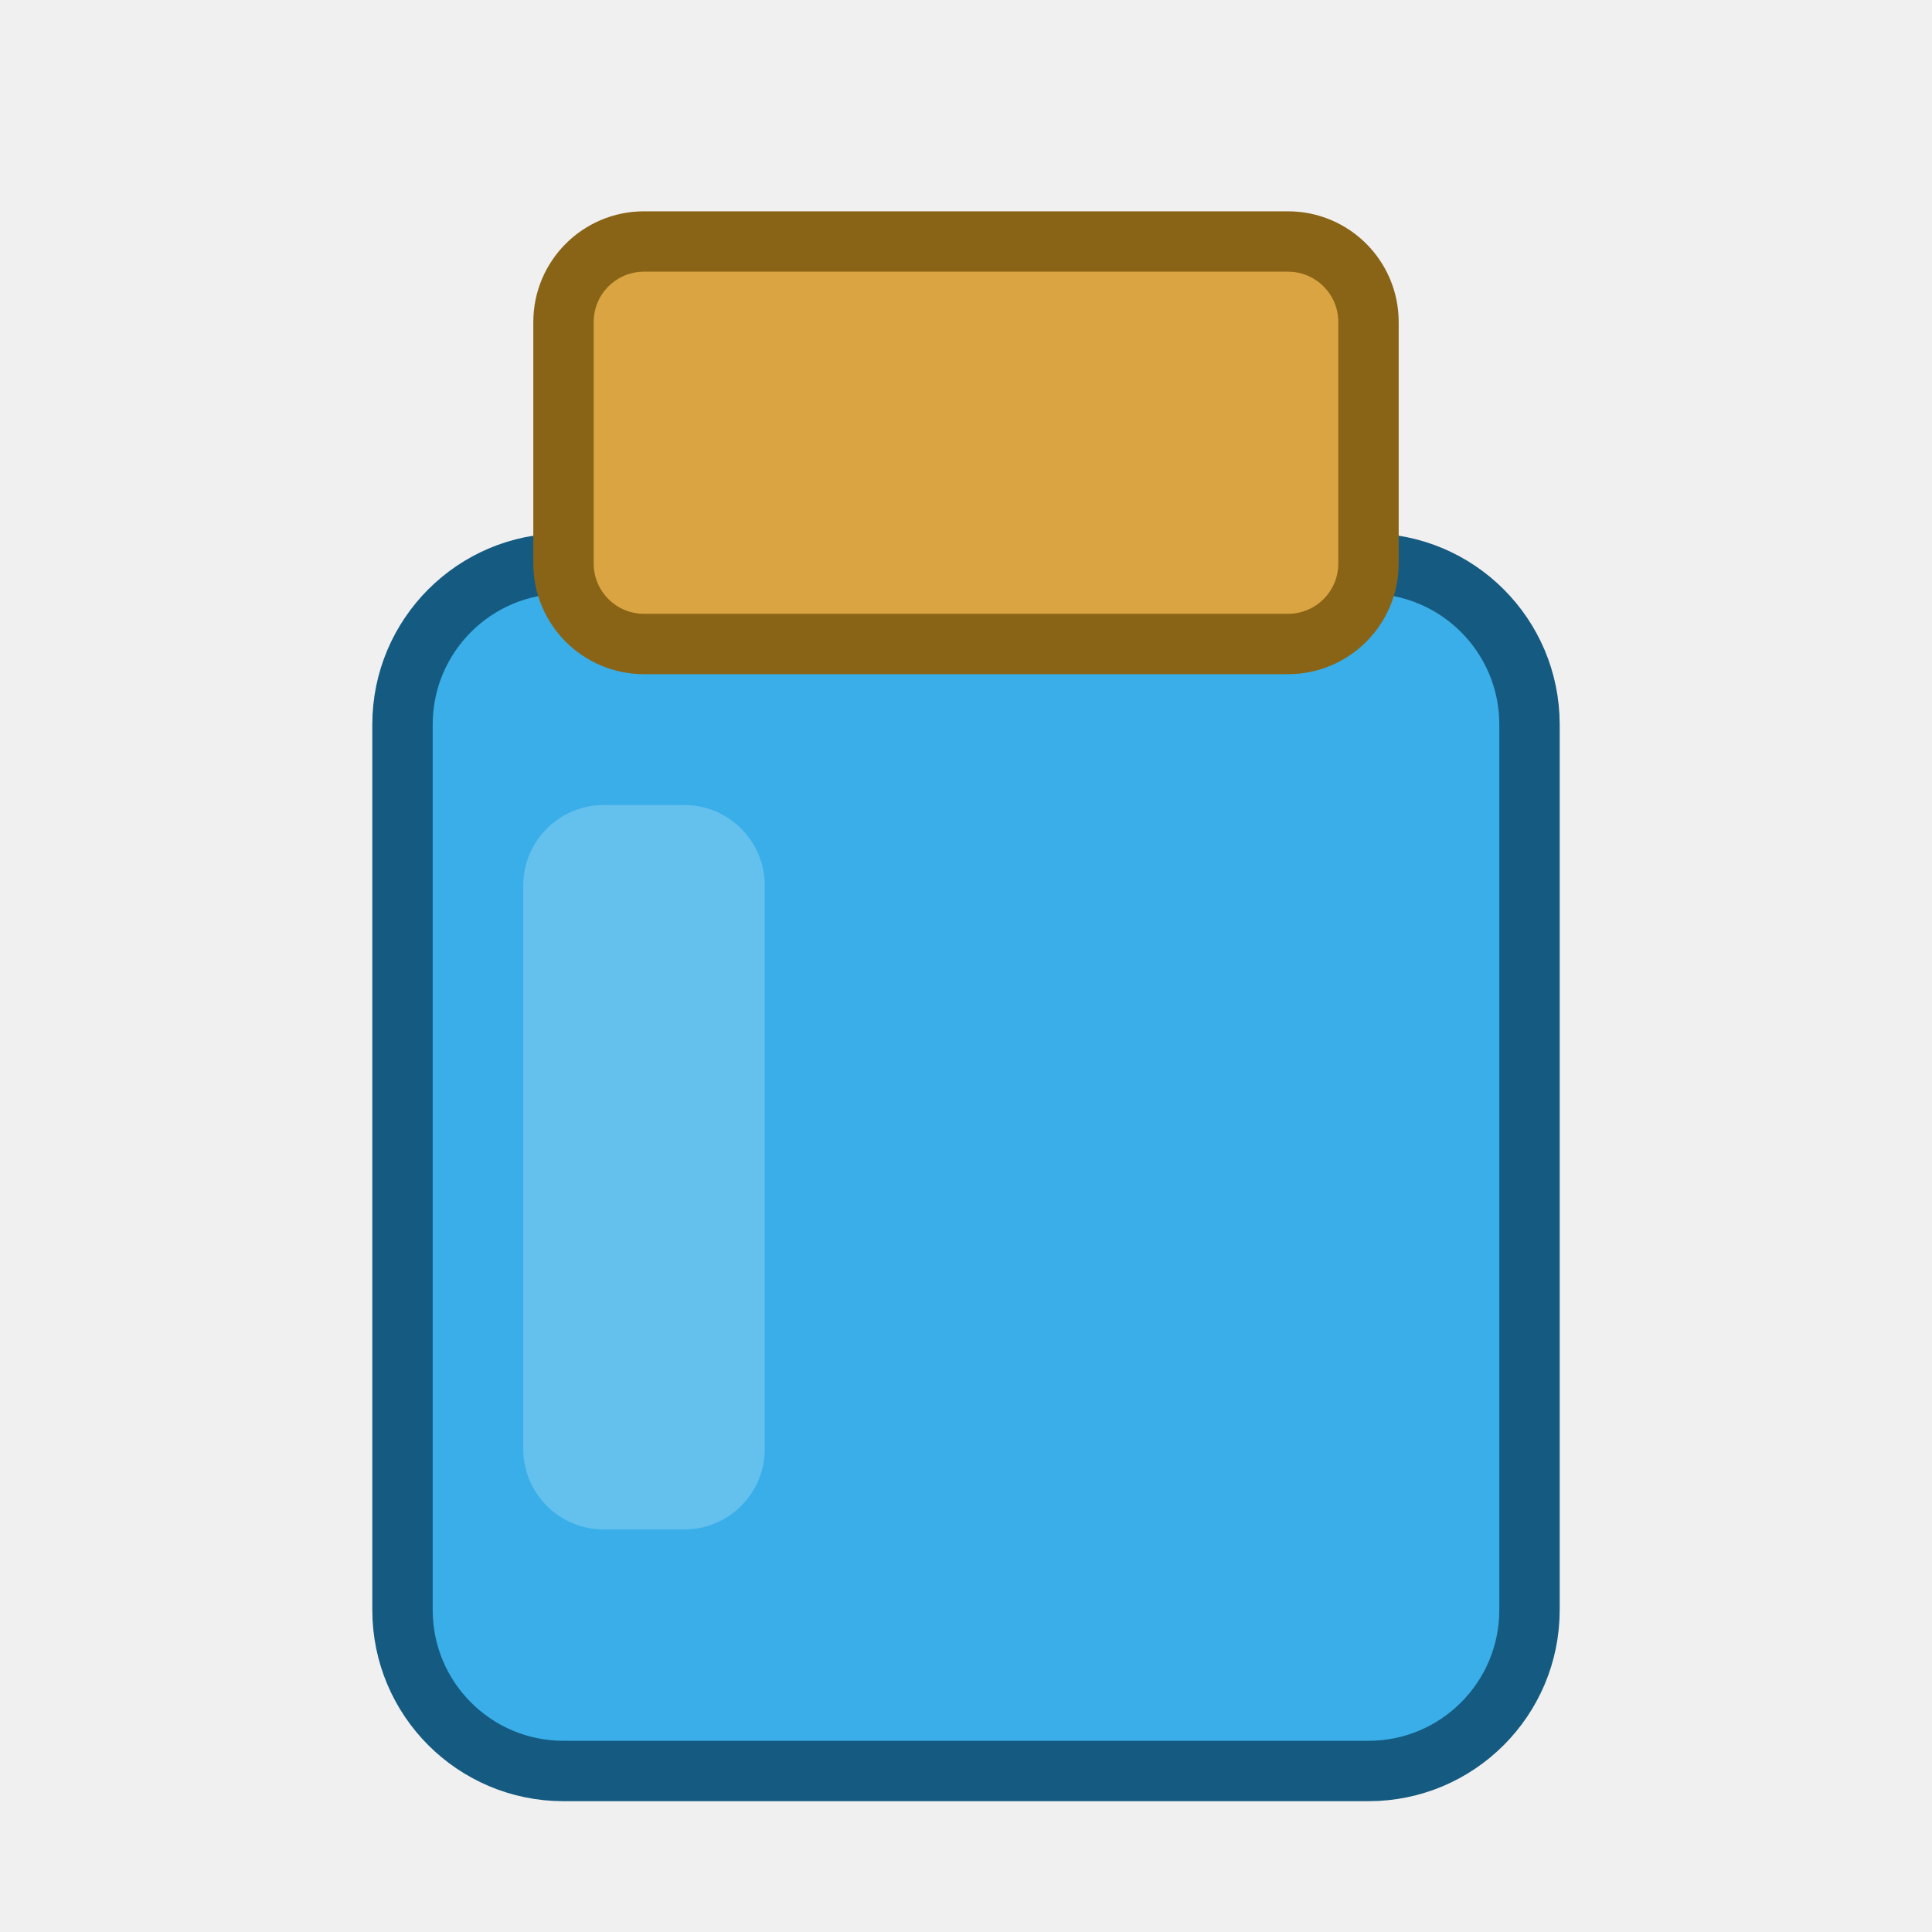
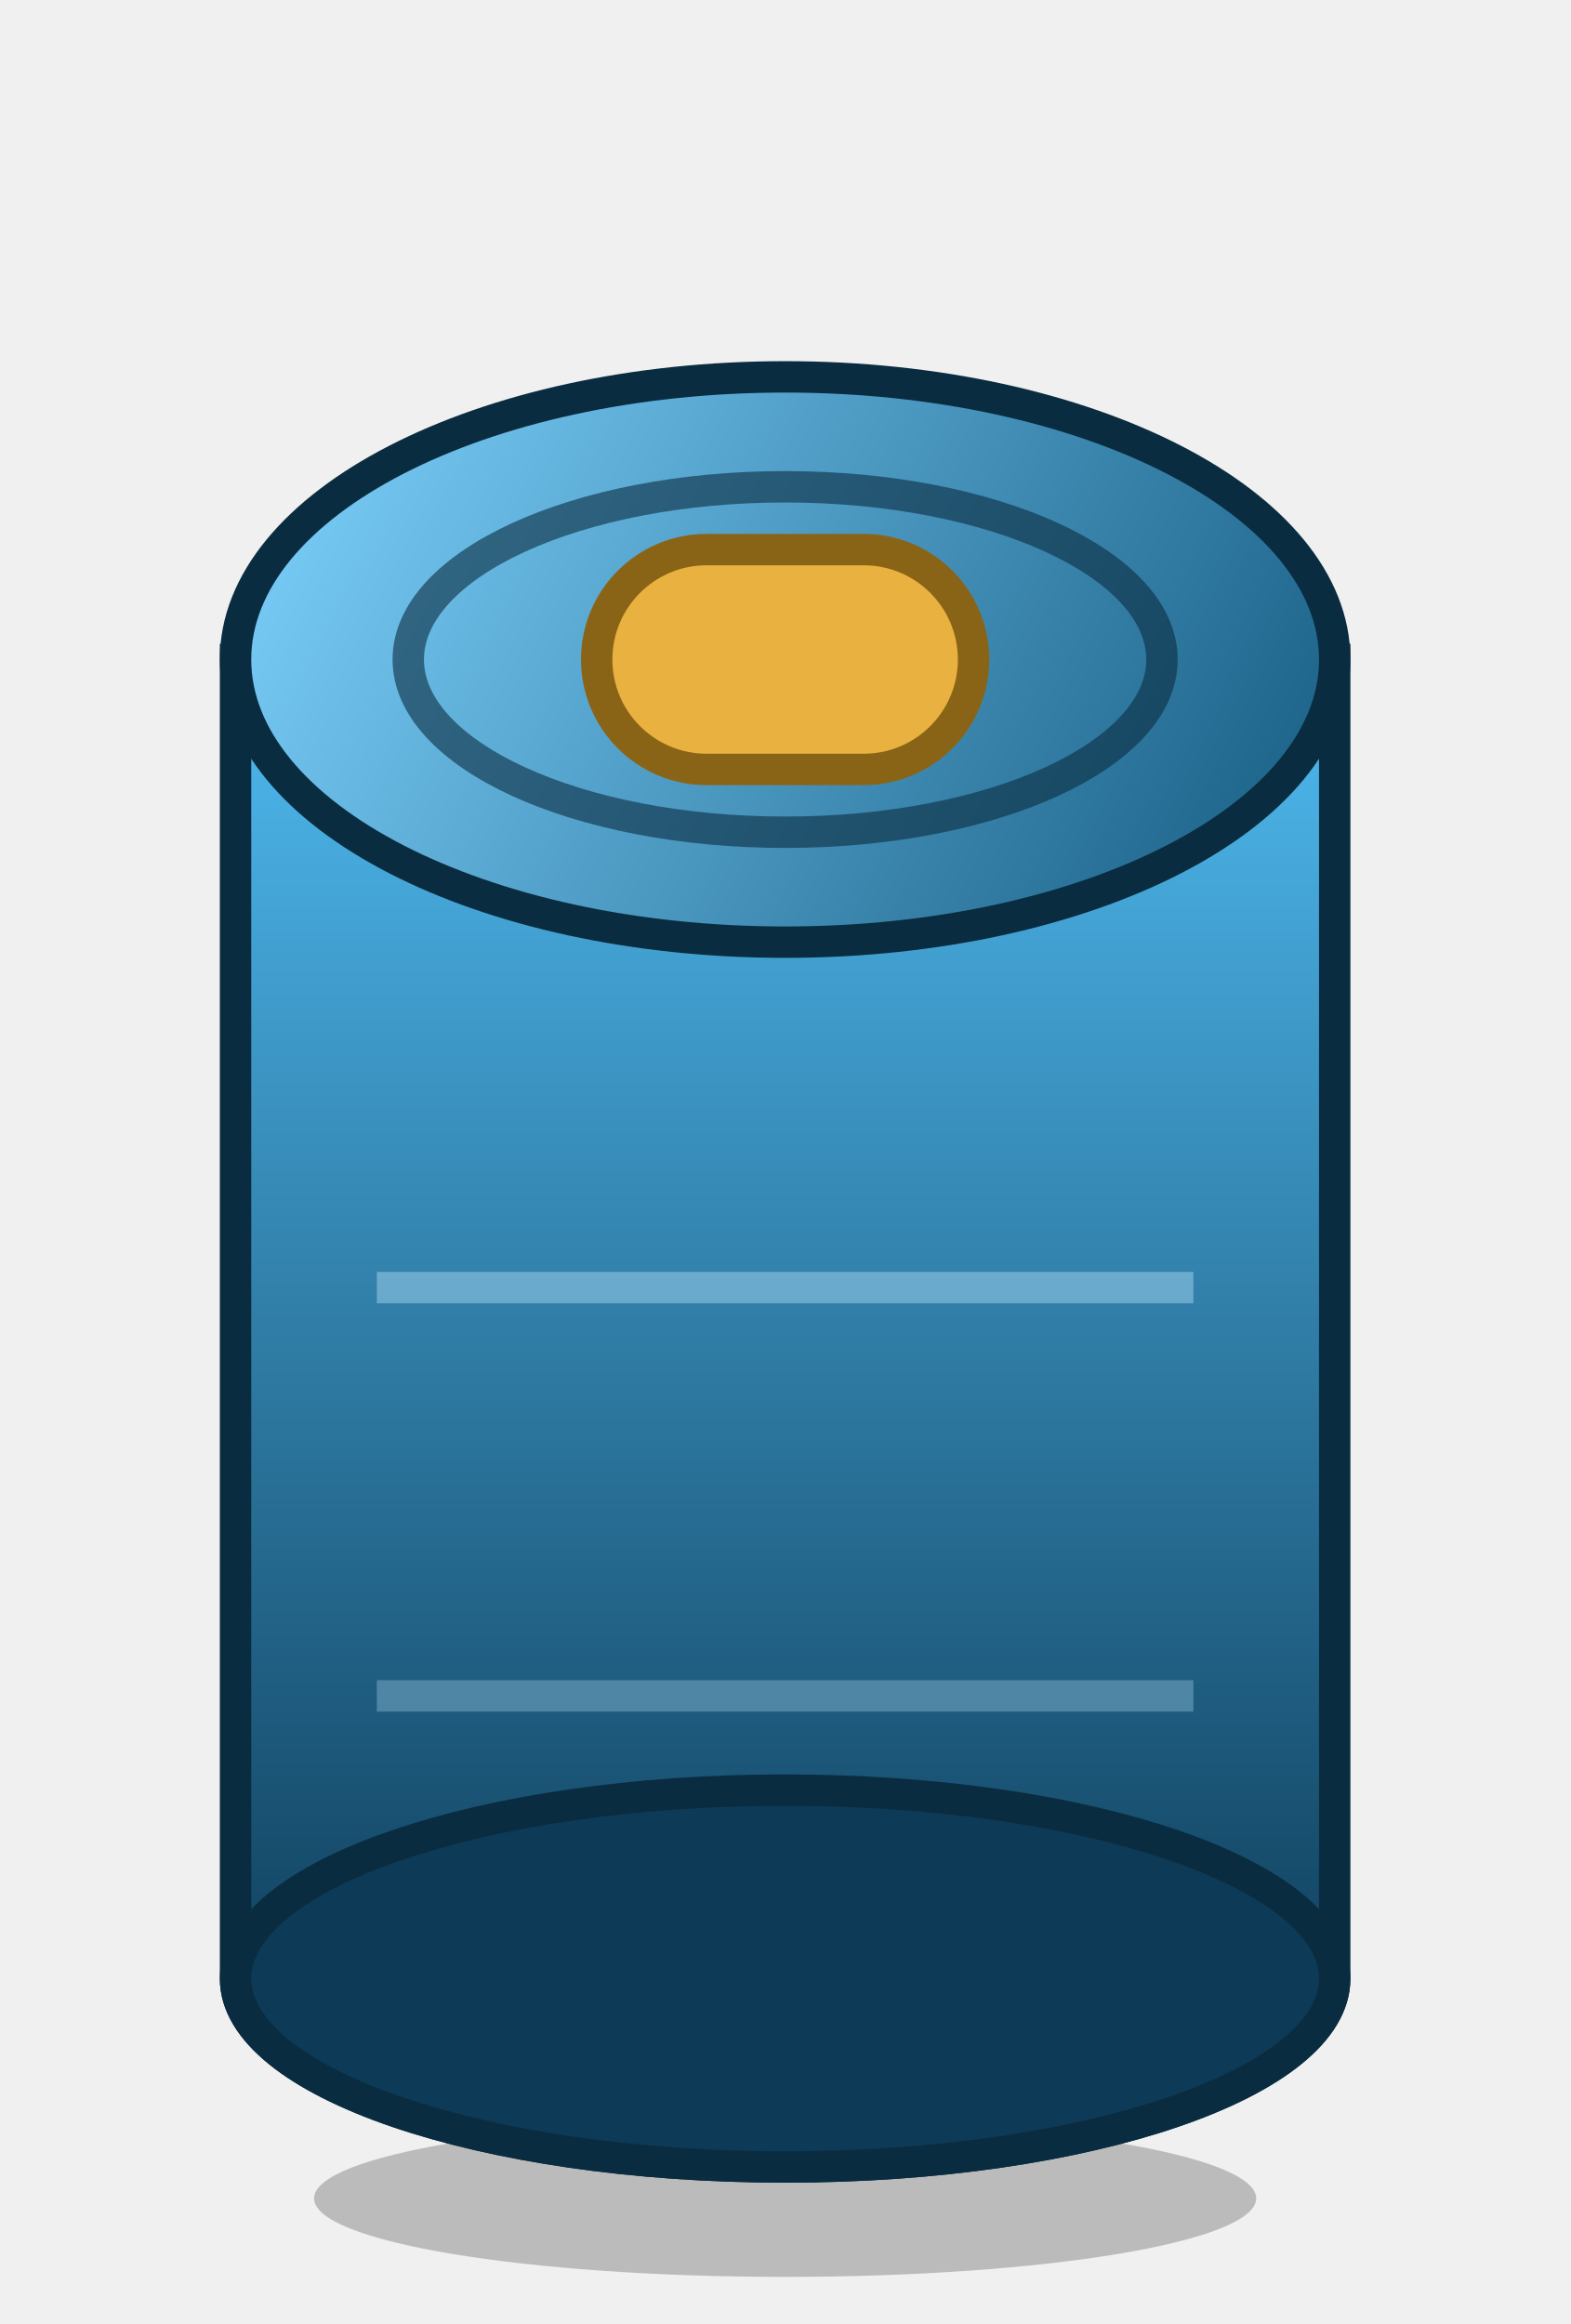
- <svg xmlns="http://www.w3.org/2000/svg" viewBox="0 0 48 48">
-   <rect x="10" y="14" width="28" height="30" rx="4" fill="#39aee8" />
-   <rect x="10" y="14" width="28" height="30" rx="4" fill="none" stroke="#155a80" stroke-width="1.5" />
-   <rect x="14" y="6" width="20" height="10" rx="2" fill="#d9a441" />
-   <rect x="14" y="6" width="20" height="10" rx="2" fill="none" stroke="#8a6416" stroke-width="1.5" />
-   <rect x="13" y="20" width="6" height="18" rx="2" fill="#ffffff" opacity="0.22" />
+ <svg xmlns="http://www.w3.org/2000/svg" viewBox="0 0 100 148">
+   <defs>
+     <linearGradient id="blueLid" x1="15" y1="24" x2="85" y2="60" gradientUnits="userSpaceOnUse">
+       <stop offset="0" stop-color="#7fd4ff" />
+       <stop offset="1" stop-color="#155a80" />
+     </linearGradient>
+     <linearGradient id="blueBody" x1="0" y1="42" x2="0" y2="132" gradientUnits="userSpaceOnUse">
+       <stop offset="0" stop-color="#4fbaf0" />
+       <stop offset="1" stop-color="#0d3a56" />
+     </linearGradient>
+   </defs>
+   <ellipse cx="50" cy="140" rx="30" ry="5" fill="#000000" opacity="0.22" />
+   <path d="M 15 42 L 15 126 A 35 12 0 0 0 85 126 L 85 42 Z" fill="url(#blueBody)" stroke="#0a2c40" stroke-width="2" />
+   <ellipse cx="50" cy="126" rx="35" ry="12" fill="#0d3a56" stroke="#0a2c40" stroke-width="2" />
+   <path d="M 18 46 Q 50 62 82 46" fill="none" stroke="#bfe9ff" stroke-width="5" stroke-linecap="round" opacity="0.55" />
+   <line x1="24" y1="82" x2="76" y2="82" stroke="#bfe9ff" stroke-width="2" opacity="0.4" />
+   <line x1="24" y1="108" x2="76" y2="108" stroke="#bfe9ff" stroke-width="2" opacity="0.3" />
+   <ellipse cx="50" cy="42" rx="35" ry="18" fill="url(#blueLid)" stroke="#0a2c40" stroke-width="2" />
+   <ellipse cx="50" cy="42" rx="24" ry="11" fill="none" stroke="#0a2c40" stroke-width="2" opacity="0.6" />
+   <rect x="38" y="35" width="24" height="14" rx="7" fill="#e9b13f" stroke="#8a6416" stroke-width="2" />
</svg>
